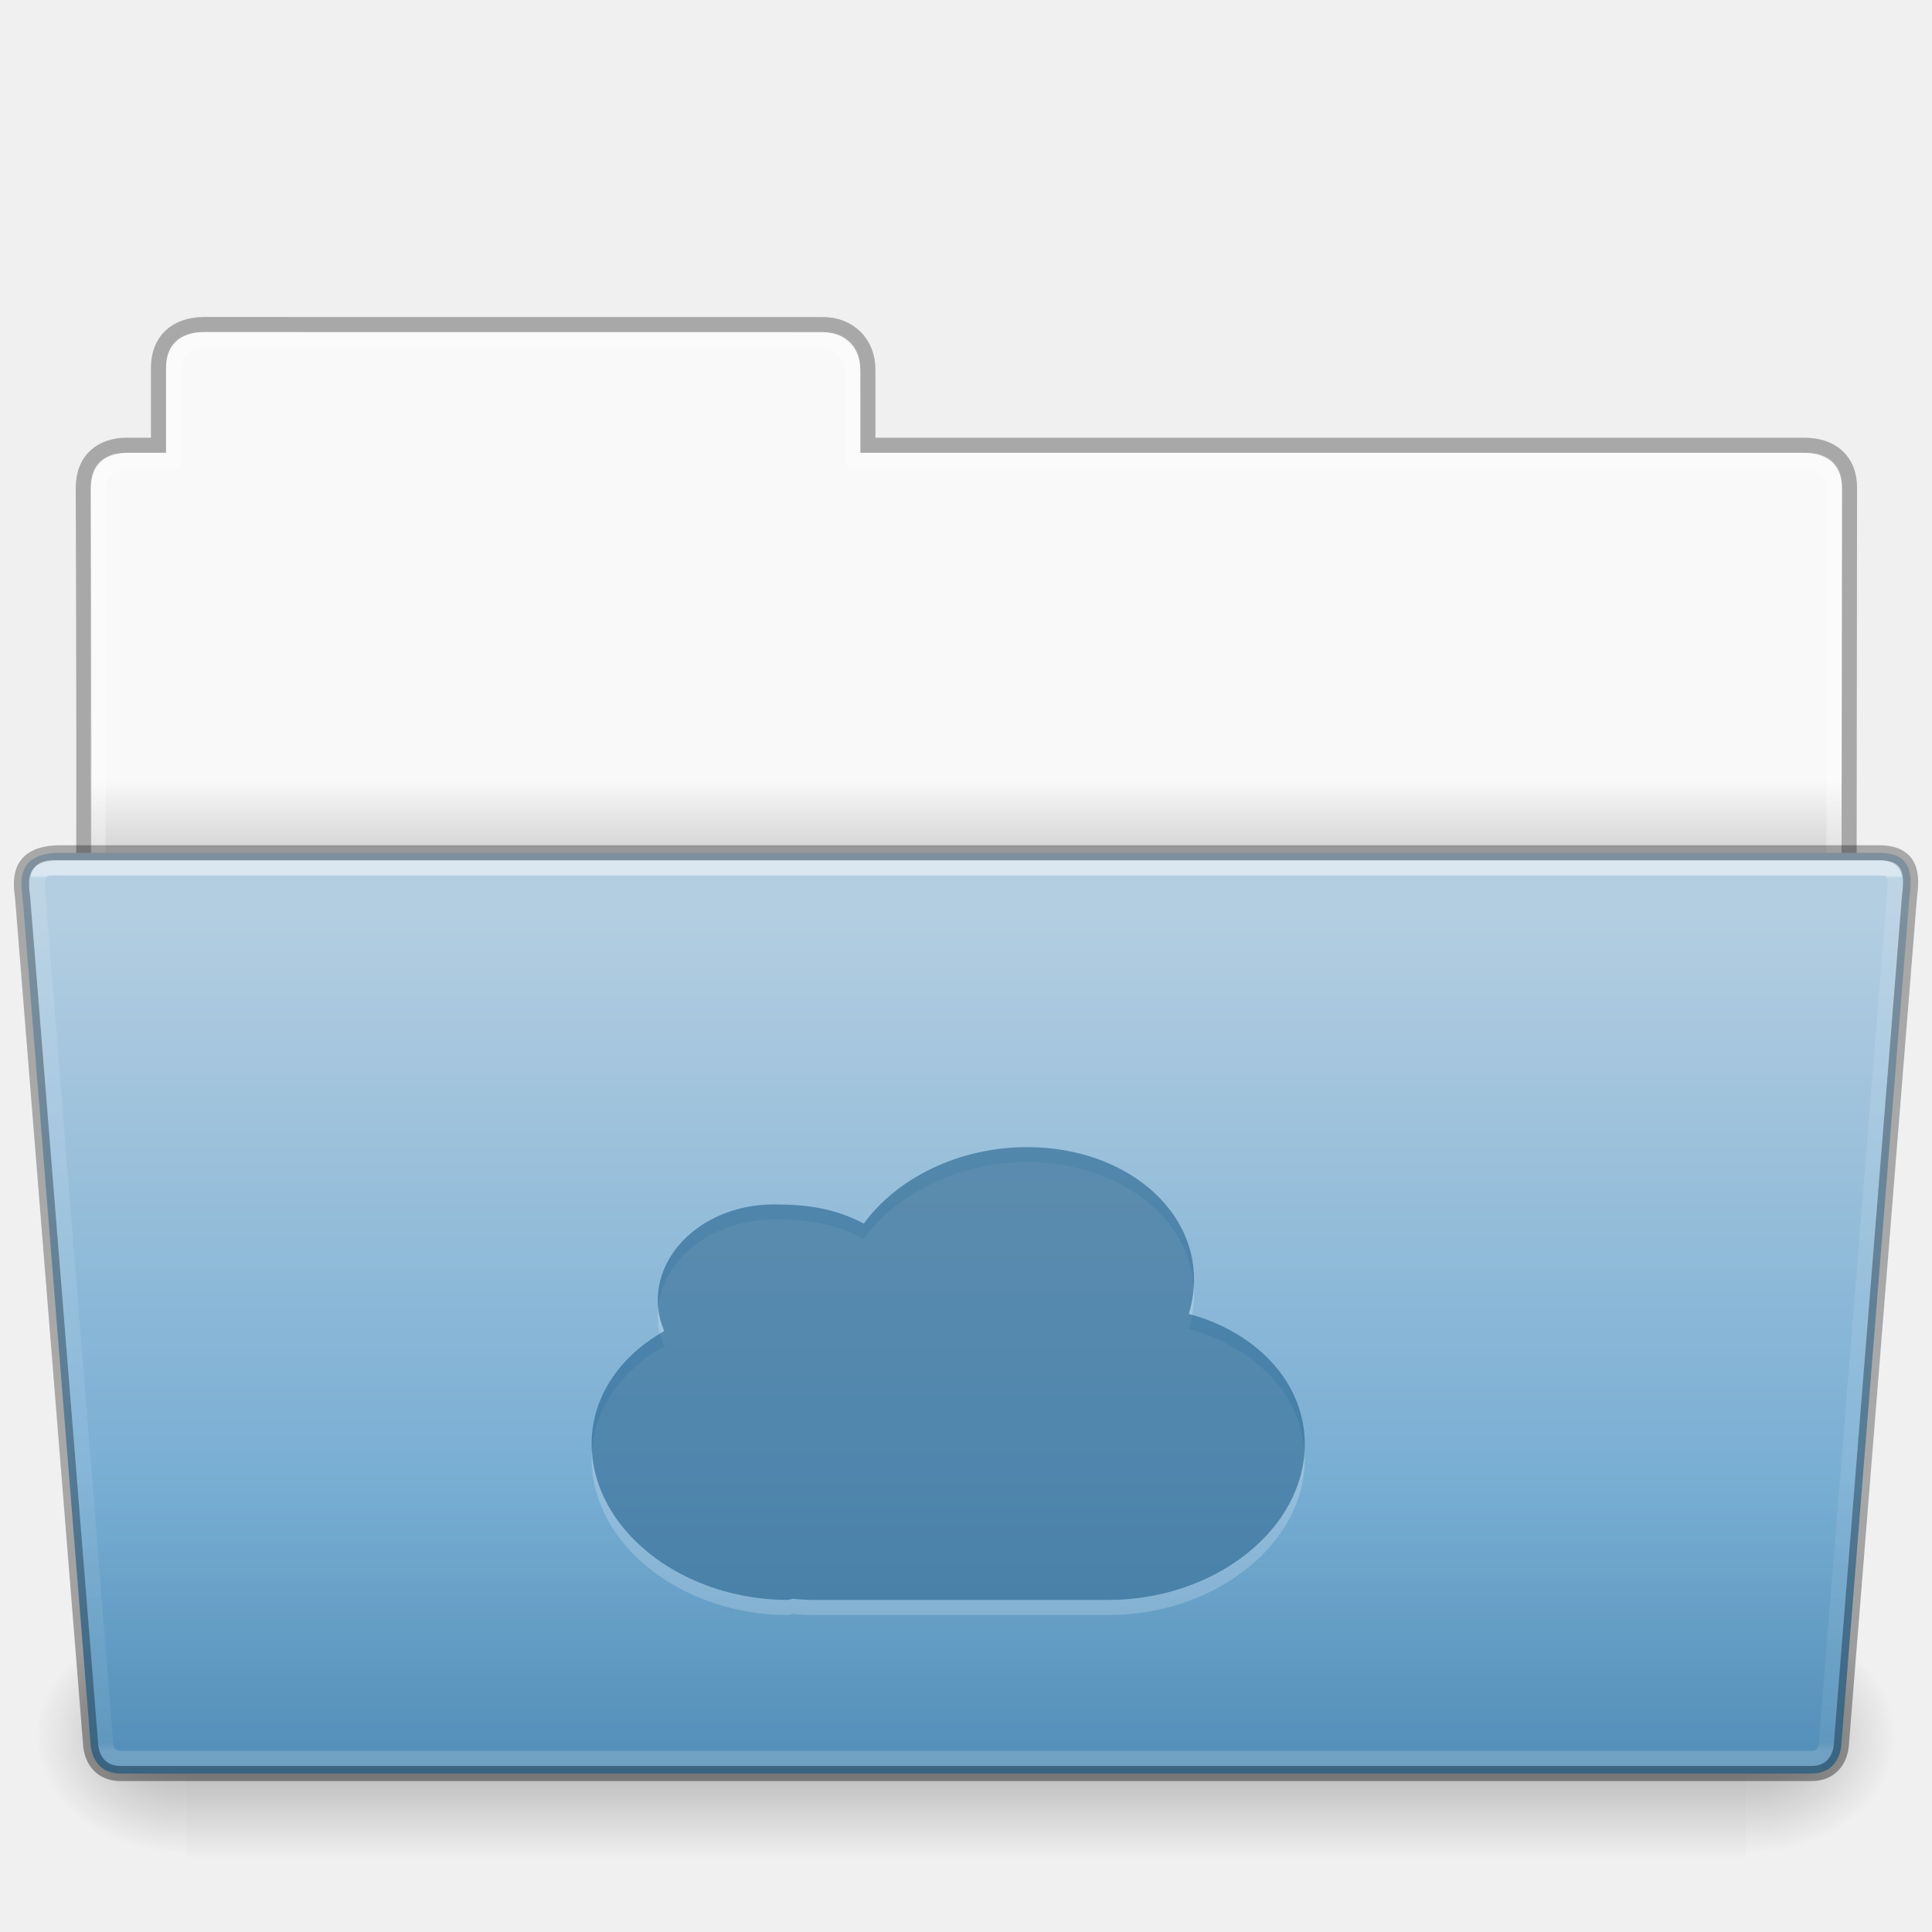
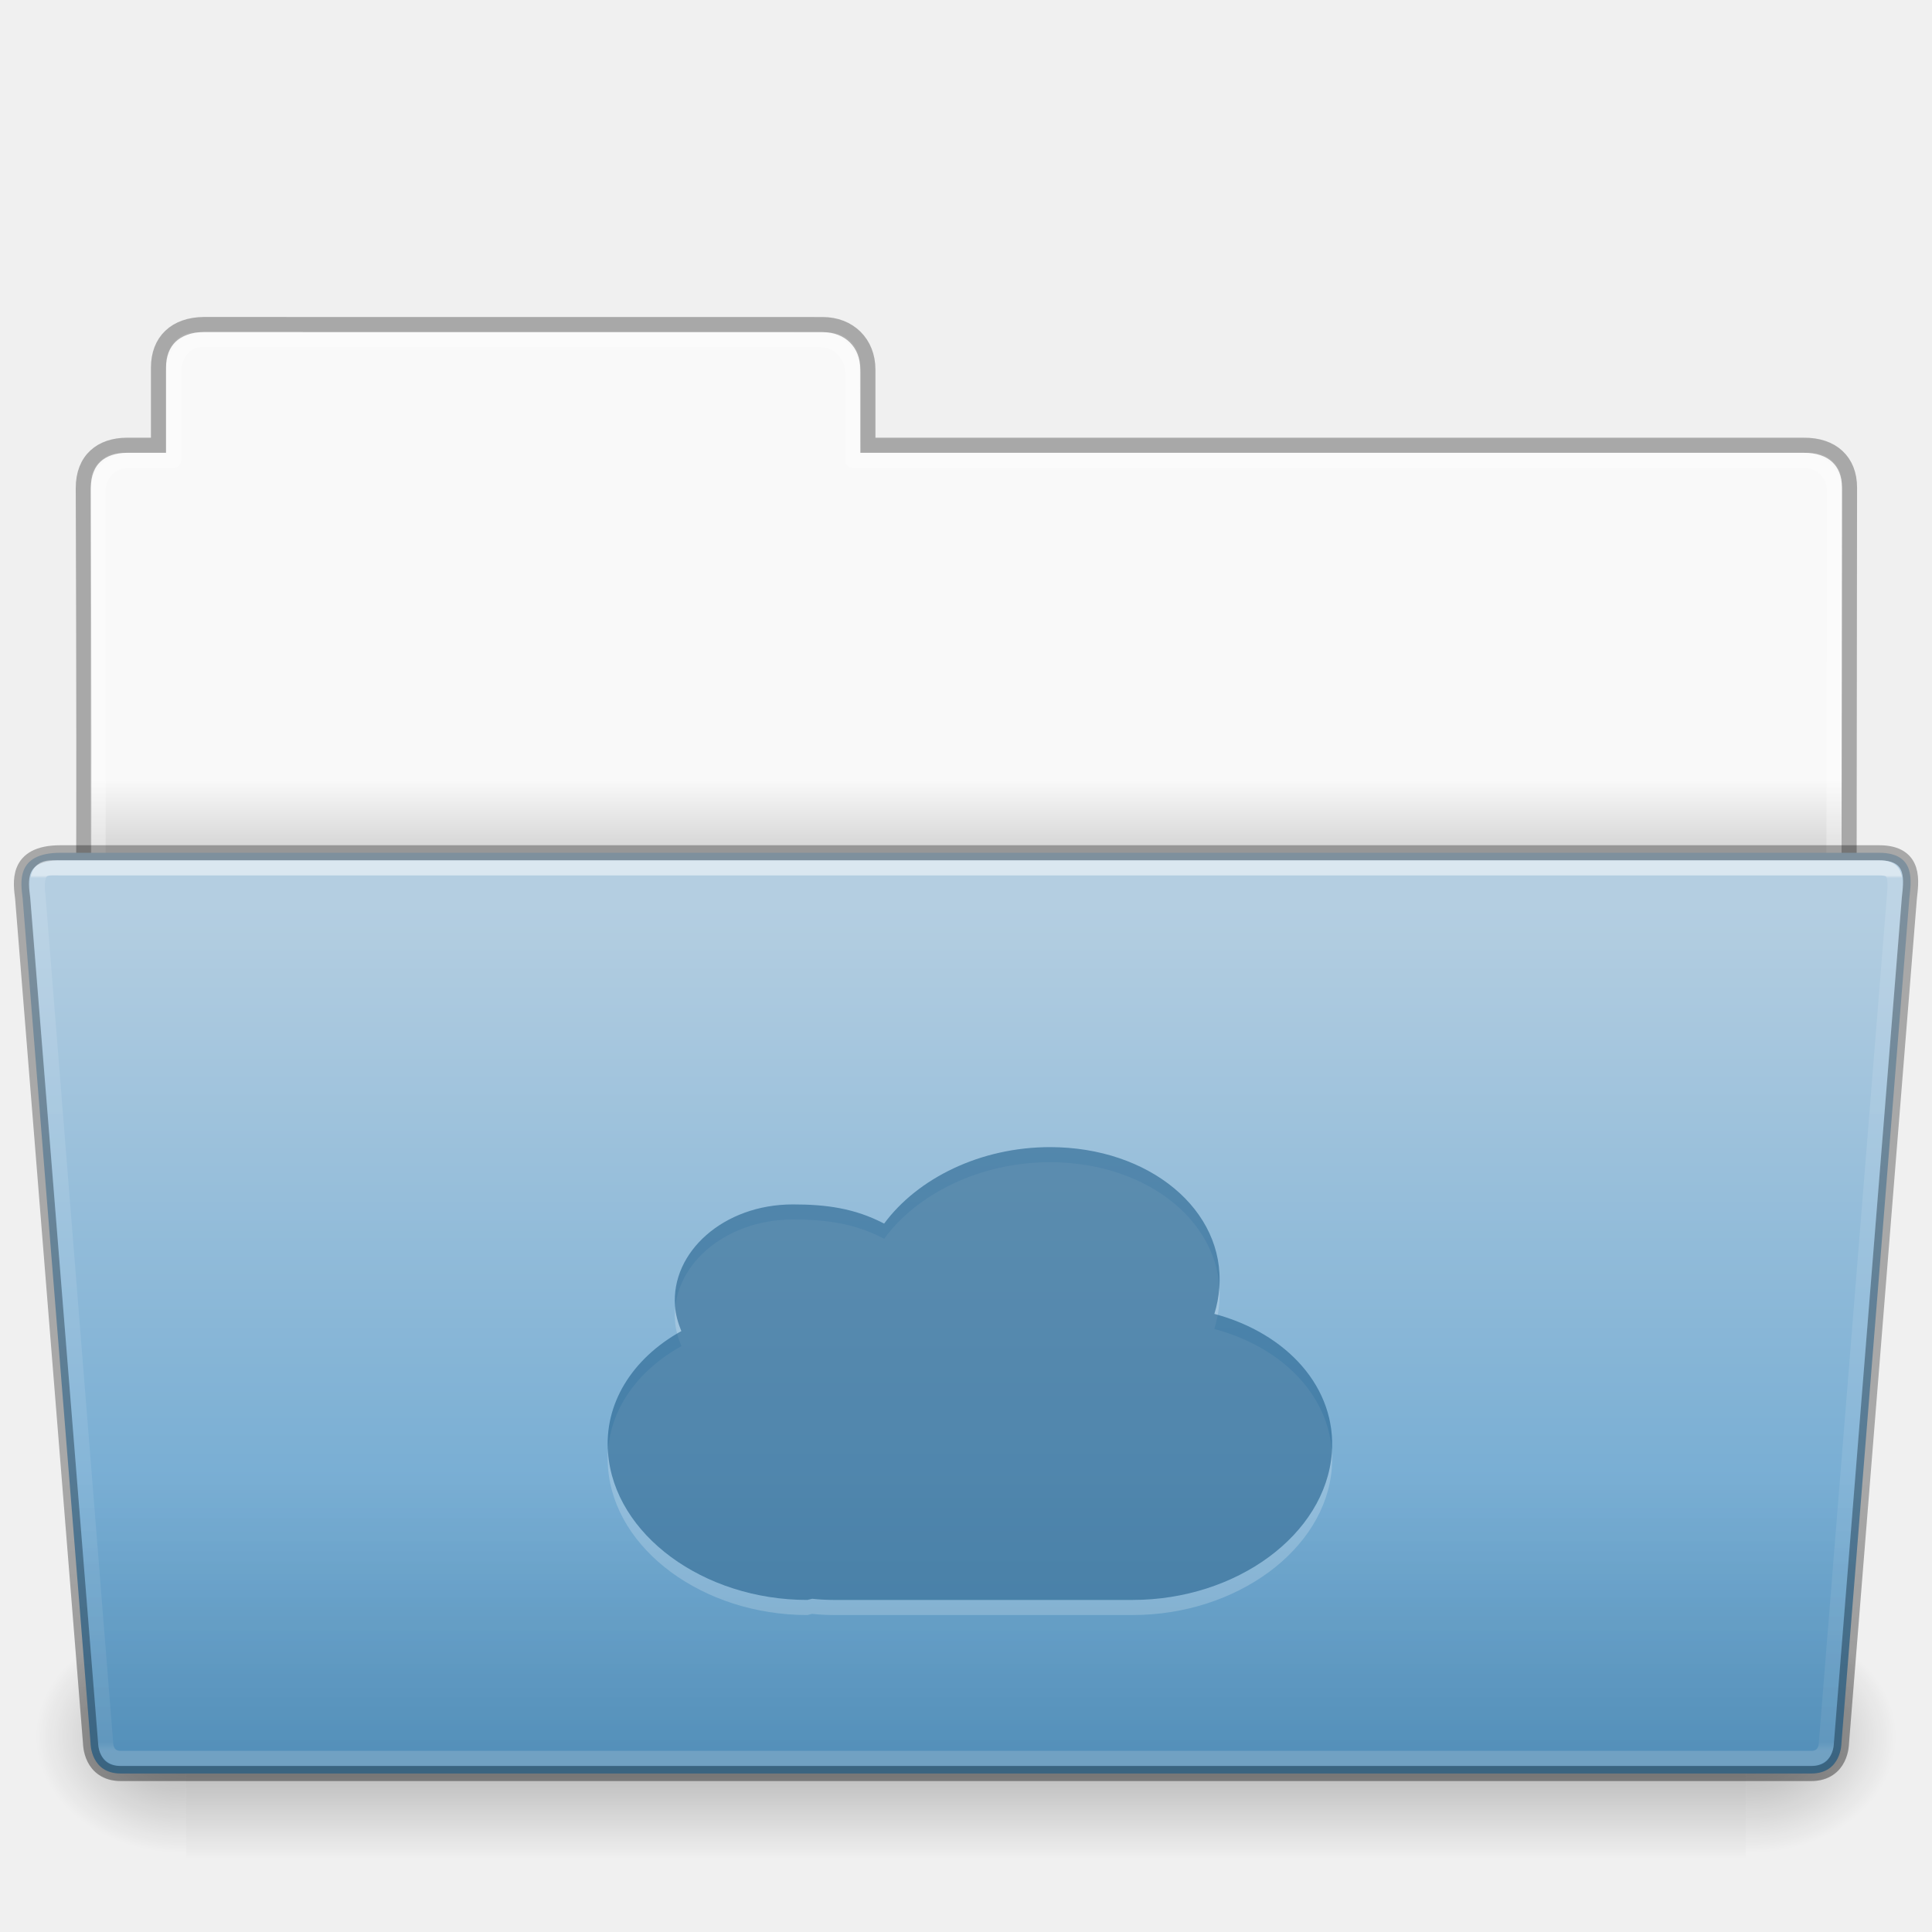
- <svg xmlns="http://www.w3.org/2000/svg" xmlns:xlink="http://www.w3.org/1999/xlink" width="128" viewBox="0 0 128 128" version="1.0" style="display:inline;enable-background:new" id="svg11300" height="128">
+ <svg xmlns="http://www.w3.org/2000/svg" xmlns:xlink="http://www.w3.org/1999/xlink" height="128" id="svg11300" style="display:inline;enable-background:new" version="1.0" viewBox="0 0 128 128" width="128">
  <defs id="defs3">
    <linearGradient id="linearGradient4712">
-       <stop style="stop-color:#000000;stop-opacity:1;" offset="0" id="stop4708" />
-       <stop style="stop-color:#000000;stop-opacity:0;" offset="1" id="stop4710" />
+       <stop id="stop4708" offset="0" style="stop-color:#000000;stop-opacity:1;" />
+       <stop id="stop4710" offset="1" style="stop-color:#000000;stop-opacity:0;" />
    </linearGradient>
    <linearGradient id="34542">
-       <stop style="stop-color:#ffffff;stop-opacity:1" offset="0" id="stop3456-4-9-38-1-8" />
-       <stop style="stop-color:#ffffff;stop-opacity:0.235" offset="0.003" id="stop3458-39-80-3-5-5" />
-       <stop style="stop-color:#ffffff;stop-opacity:0.157" offset="0.99" id="stop3460-7-0-2-4-2" />
-       <stop style="stop-color:#ffffff;stop-opacity:0.392" offset="1" id="stop3462-0-9-8-7-2" />
+       <stop id="stop3456-4-9-38-1-8" offset="0" style="stop-color:#ffffff;stop-opacity:1" />
+       <stop id="stop3458-39-80-3-5-5" offset="0.003" style="stop-color:#ffffff;stop-opacity:0.235" />
+       <stop id="stop3460-7-0-2-4-2" offset="0.99" style="stop-color:#ffffff;stop-opacity:0.157" />
+       <stop id="stop3462-0-9-8-7-2" offset="1" style="stop-color:#ffffff;stop-opacity:0.392" />
    </linearGradient>
    <linearGradient id="4632">
-       <stop style="stop-color:#b4cee1;stop-opacity:1" offset="0" id="stop4634-4-4-7-7-4" />
-       <stop style="stop-color:#5d9fcd;stop-opacity:1" offset="1" id="stop4636-3-1-5-1-3" />
+       <stop id="stop4634-4-4-7-7-4" offset="0" style="stop-color:#b4cee1;stop-opacity:1" />
+       <stop id="stop4636-3-1-5-1-3" offset="1" style="stop-color:#5d9fcd;stop-opacity:1" />
    </linearGradient>
    <linearGradient id="50485">
-       <stop style="stop-color:#000000;stop-opacity:0" offset="0" id="stop2667-18" />
-       <stop style="stop-color:#000000;stop-opacity:1" offset="0.5" id="stop2669-9" />
-       <stop style="stop-color:#000000;stop-opacity:0" offset="1" id="stop2671-33" />
+       <stop id="stop2667-18" offset="0" style="stop-color:#000000;stop-opacity:0" />
+       <stop id="stop2669-9" offset="0.5" style="stop-color:#000000;stop-opacity:1" />
+       <stop id="stop2671-33" offset="1" style="stop-color:#000000;stop-opacity:0" />
    </linearGradient>
    <linearGradient id="46464">
-       <stop style="stop-color:#f9f9f9;stop-opacity:1" offset="0" id="stop4648-8-0-3-6" />
-       <stop style="stop-color:#d8d8d8;stop-opacity:1" offset="1" id="stop4650-1-7-3-4" />
+       <stop id="stop4648-8-0-3-6" offset="0" style="stop-color:#f9f9f9;stop-opacity:1" />
+       <stop id="stop4650-1-7-3-4" offset="1" style="stop-color:#d8d8d8;stop-opacity:1" />
    </linearGradient>
    <linearGradient id="61299">
-       <stop style="stop-color:#000000;stop-opacity:0.498" offset="0" id="stop4661" />
-       <stop style="stop-color:#000000;stop-opacity:0" offset="1" id="stop4663" />
+       <stop id="stop4661" offset="0" style="stop-color:#000000;stop-opacity:0.498" />
+       <stop id="stop4663" offset="1" style="stop-color:#000000;stop-opacity:0" />
    </linearGradient>
-     <linearGradient y2="21.216" y1="19.664" x2="63.412" x1="63.412" id="linearGradient2470" xlink:href="#46464" gradientUnits="userSpaceOnUse" gradientTransform="matrix(2.761905,0,0,2.761905,137.0205,83.35571)" />
-     <linearGradient y2="609.505" y1="366.648" x2="302.857" x1="302.857" id="linearGradient2472" xlink:href="#50485" gradientUnits="userSpaceOnUse" gradientTransform="matrix(0.214004,0,0,0.06588235,266.6529,168.9944)" />
-     <radialGradient r="117.143" id="radialGradient2474" xlink:href="#linearGradient4712" gradientUnits="userSpaceOnUse" gradientTransform="matrix(0.08300137,0,0,0.06588235,345.645,168.9944)" fy="486.648" fx="605.714" cy="486.648" cx="605.714" />
-     <radialGradient r="117.143" id="radialGradient2476" xlink:href="#linearGradient4712" gradientUnits="userSpaceOnUse" gradientTransform="matrix(-0.08300135,0,0,0.06588235,342.355,168.9944)" fy="486.648" fx="605.714" cy="486.648" cx="605.714" />
-     <linearGradient y2="43.431" y1="-8.292" x2="36.414" x1="36.414" id="linearGradient2478" xlink:href="#4632" gradientUnits="userSpaceOnUse" gradientTransform="matrix(1.288881,0,0,1.0827,283.0669,154.9777)" />
-     <linearGradient y2="22.381" y1="-11.032" x2="27.335" x1="27.335" id="linearGradient2480" xlink:href="#34542" gradientUnits="userSpaceOnUse" gradientTransform="matrix(1.783712,0,0,1.735844,288.2415,163.1503)" />
-     <linearGradient y2="264" y1="292" x2="356" x1="356" id="linearGradient2482" xlink:href="#61299" gradientUnits="userSpaceOnUse" gradientTransform="translate(0,-80)" />
+     <linearGradient gradientTransform="matrix(2.761905,0,0,2.761905,137.0205,83.35571)" gradientUnits="userSpaceOnUse" xlink:href="#46464" id="linearGradient2347" x1="63.412" x2="63.412" y1="19.664" y2="21.216" />
+     <linearGradient gradientTransform="matrix(0.214004,0,0,0.06588235,266.6529,168.9944)" gradientUnits="userSpaceOnUse" xlink:href="#50485" id="linearGradient2349" x1="302.857" x2="302.857" y1="366.648" y2="609.505" />
+     <radialGradient cx="605.714" cy="486.648" fx="605.714" fy="486.648" gradientTransform="matrix(0.08300137,0,0,0.06588235,345.645,168.9944)" gradientUnits="userSpaceOnUse" xlink:href="#linearGradient4712" id="radialGradient2351" r="117.143" />
+     <radialGradient cx="605.714" cy="486.648" fx="605.714" fy="486.648" gradientTransform="matrix(-0.08300135,0,0,0.06588235,342.355,168.9944)" gradientUnits="userSpaceOnUse" xlink:href="#linearGradient4712" id="radialGradient2353" r="117.143" />
+     <linearGradient gradientTransform="matrix(1.288881,0,0,1.0827,283.0669,154.9777)" gradientUnits="userSpaceOnUse" xlink:href="#4632" id="linearGradient2355" x1="36.414" x2="36.414" y1="-8.292" y2="43.431" />
+     <linearGradient gradientTransform="matrix(1.783712,0,0,1.735844,288.2415,163.1503)" gradientUnits="userSpaceOnUse" xlink:href="#34542" id="linearGradient2357" x1="27.335" x2="27.335" y1="-11.032" y2="22.381" />
+     <linearGradient gradientTransform="translate(0,-80)" gradientUnits="userSpaceOnUse" xlink:href="#61299" id="linearGradient2359" x1="356" x2="356" y1="292" y2="264" />
  </defs>
-   <g transform="translate(-2624,-86.00006)" id="g153">
+   <g id="g153" transform="translate(-2624,-86.00006)">
    <g id="g13595">
-       <g transform="translate(2344)" id="use5588">
-         <path style="color:#000000;display:inline;overflow:visible;visibility:visible;fill:url(#linearGradient2470);fill-opacity:1;fill-rule:nonzero;stroke:none;stroke-width:1;marker:none;enable-background:accumulate" id="path2450" d="m 292.837,108.031 c -1.108,-9e-5 -1.837,1.074 -1.837,2.182 l -2e-5,5.787 h -3 c -1.108,0 -2,0.892 -2,2 V 149 h 116 l 0.036,-31 c 0.001,-1.108 -0.892,-2 -2,-2 L 337,116 l -0.05,-5.965 c -0.009,-1.108 -0.892,-2 -2,-2 z" />
-         <path style="color:#000000;display:inline;overflow:visible;visibility:visible;opacity:0.3;fill:none;stroke:#000000;stroke-width:1;stroke-linecap:butt;stroke-linejoin:miter;stroke-miterlimit:4;stroke-dasharray:none;stroke-dashoffset:0;stroke-opacity:1;marker:none;enable-background:accumulate" id="path2452" d="m 293.5,107.5 c -1.878,0.021 -3,1.096 -3,2.854 L 290.5,115.5 c -0.961,0 -1.477,-0.003 -2.104,0 -1.679,0.008 -2.878,0.945 -2.878,2.833 C 285.612,145.831 285.5,149.5 285.5,149.5 h 117 l 0.036,-31.195 c 0.002,-1.758 -1.158,-2.826 -3.036,-2.805 h -62 v -5.017 c 0,-1.758 -1.237,-2.979 -2.998,-2.979 L 293.5,107.5 Z" />
-         <path style="color:#000000;display:inline;overflow:visible;visibility:visible;opacity:0.3;fill:none;stroke:#ffffff;stroke-width:1;stroke-linecap:round;stroke-linejoin:round;stroke-miterlimit:4;stroke-dasharray:none;stroke-dashoffset:0;stroke-opacity:1;marker:none;enable-background:accumulate" id="path2454" d="m 293.337,108.5 c -1.108,-1e-4 -1.837,1.074 -1.837,2.182 l -2e-5,5.819 h -3 c -1.108,0 -2,0.892 -2,2 l 2e-5,30 h 115 l 0.036,-30 c 10e-4,-1.108 -0.892,-2 -2,-2 L 336.5,116.5 l 2e-5,-5.818 c 0,-1.108 -0.942,-2.178 -2.05,-2.178 z" />
-         <rect y="193.15" x="292.333" width="103.333" style="display:inline;overflow:visible;visibility:visible;opacity:0.3;fill:url(#linearGradient2472);fill-opacity:1;fill-rule:nonzero;stroke:none;stroke-width:0.997;marker:none" id="rect2456" height="16" />
-         <path style="display:inline;overflow:visible;visibility:visible;opacity:0.3;fill:url(#radialGradient2474);fill-opacity:1;fill-rule:nonzero;stroke:none;stroke-width:0.997;marker:none" id="path2458" d="m 395.667,193.151 c 0,0 0,15.999 0,15.999 4.274,0.03 10.333,-3.585 10.333,-8.001 0,-4.416 -4.77,-7.999 -10.333,-7.999 z" />
-         <path style="display:inline;overflow:visible;visibility:visible;opacity:0.3;fill:url(#radialGradient2476);fill-opacity:1;fill-rule:nonzero;stroke:none;stroke-width:0.997;marker:none" id="path2460" d="m 292.333,193.151 c 0,0 0,15.999 0,15.999 C 288.059,209.18 282,205.565 282,201.149 c 0,-4.416 4.77,-7.999 10.333,-7.999 z" />
-         <path style="color:#000000;display:inline;overflow:visible;visibility:visible;fill:url(#linearGradient2478);fill-opacity:1;fill-rule:nonzero;stroke:#000000;stroke-width:1;stroke-miterlimit:4;stroke-dasharray:none;stroke-opacity:0.302;marker:none;enable-background:accumulate" id="path2462" d="m 281.5,145.5 4.5,56 c 0,0 0,2 2,2 H 399.999 C 402,203.5 402,201.5 402,201.5 l 4.5,-56 c 0.097,-0.999 0.5,-3 -2,-3 H 284 c -3,0 -2.614,2.023 -2.5,3 z" />
-         <path style="color:#000000;display:inline;overflow:visible;visibility:visible;opacity:0.5;fill:none;stroke:url(#linearGradient2480);stroke-width:1;stroke-linecap:round;stroke-linejoin:miter;stroke-miterlimit:4;stroke-dasharray:none;stroke-dashoffset:0;stroke-opacity:1;marker:none;enable-background:accumulate" id="path2464" d="M 282.539,145.641 287,201.5 c 0,0 0,1 1,1 h 112 c 1,0 1,-1 1,-1 l 4.5,-56 c 0.154,-1.595 0,-2 -1,-2 H 284.041 c -1.041,0 -1.81,-0.225 -1.503,2.141 z" />
-         <path style="color:#000000;font-style:normal;font-variant:normal;font-weight:normal;font-stretch:normal;font-size:medium;line-height:normal;font-family:sans-serif;font-variant-ligatures:normal;font-variant-position:normal;font-variant-caps:normal;font-variant-numeric:normal;font-variant-alternates:normal;font-feature-settings:normal;text-indent:0;text-align:start;text-decoration:none;text-decoration-line:none;text-decoration-style:solid;text-decoration-color:#000000;letter-spacing:normal;word-spacing:normal;text-transform:none;writing-mode:lr-tb;direction:ltr;text-orientation:mixed;dominant-baseline:auto;baseline-shift:baseline;text-anchor:start;white-space:normal;shape-padding:0;clip-rule:nonzero;display:inline;overflow:visible;visibility:visible;opacity:0.3;isolation:auto;mix-blend-mode:normal;color-interpolation:sRGB;color-interpolation-filters:linearRGB;solid-color:#000000;solid-opacity:1;vector-effect:none;fill:url(#linearGradient2482);fill-opacity:1;fill-rule:nonzero;stroke:none;stroke-width:1;stroke-linecap:butt;stroke-linejoin:miter;stroke-miterlimit:4;stroke-dasharray:none;stroke-dashoffset:0;stroke-opacity:1;marker:none;color-rendering:auto;image-rendering:auto;shape-rendering:auto;text-rendering:auto;enable-background:accumulate" id="path2466" d="m 284,142 c -0.806,0 -1.428,0.135 -1.908,0.391 -0.48,0.256 -0.8,0.643 -0.971,1.049 -0.341,0.811 -0.171,1.655 -0.117,2.119 l 4.498,55.982 -0.002,-0.041 c 0,0 -0.007,0.603 0.303,1.223 C 286.112,203.342 286.833,204 288,204 h 112 c 1.167,0 1.888,-0.656 2.197,-1.275 C 402.507,202.105 402.5,201.5 402.5,201.5 l -0.002,0.041 4.5,-55.992 v -0.006 c 0.046,-0.466 0.204,-1.279 -0.049,-2.07 -0.127,-0.397 -0.38,-0.792 -0.795,-1.062 C 405.739,142.14 405.192,142 404.5,142 Z" />
+       <g id="use5588" transform="translate(2344)">
+         <path d="m 292.837,108.031 c -1.108,-9e-5 -1.837,1.074 -1.837,2.182 l -2e-5,5.787 h -3 c -1.108,0 -2,0.892 -2,2 V 149 h 116 l 0.036,-31 c 0.001,-1.108 -0.892,-2 -2,-2 L 337,116 l -0.05,-5.965 c -0.009,-1.108 -0.892,-2 -2,-2 z" id="path2327" style="color:#000000;display:inline;overflow:visible;visibility:visible;fill:url(#linearGradient2347);fill-opacity:1;fill-rule:nonzero;stroke:none;stroke-width:1;marker:none;enable-background:accumulate" />
+         <path d="m 293.5,107.5 c -1.878,0.021 -3,1.096 -3,2.854 L 290.5,115.5 c -0.961,0 -1.477,-0.003 -2.104,0 -1.679,0.008 -2.878,0.945 -2.878,2.833 C 285.612,145.831 285.5,149.5 285.5,149.5 h 117 l 0.036,-31.195 c 0.002,-1.758 -1.158,-2.826 -3.036,-2.805 h -62 v -5.017 c 0,-1.758 -1.237,-2.979 -2.998,-2.979 L 293.5,107.5 Z" id="path2329" style="color:#000000;display:inline;overflow:visible;visibility:visible;opacity:0.3;fill:none;stroke:#000000;stroke-width:1;stroke-linecap:butt;stroke-linejoin:miter;stroke-miterlimit:4;stroke-dasharray:none;stroke-dashoffset:0;stroke-opacity:1;marker:none;enable-background:accumulate" />
+         <path d="m 293.337,108.5 c -1.108,-1e-4 -1.837,1.074 -1.837,2.182 l -2e-5,5.819 h -3 c -1.108,0 -2,0.892 -2,2 l 2e-5,30 h 115 l 0.036,-30 c 10e-4,-1.108 -0.892,-2 -2,-2 L 336.5,116.5 l 2e-5,-5.818 c 0,-1.108 -0.942,-2.178 -2.05,-2.178 z" id="path2331" style="color:#000000;display:inline;overflow:visible;visibility:visible;opacity:0.3;fill:none;stroke:#ffffff;stroke-width:1;stroke-linecap:round;stroke-linejoin:round;stroke-miterlimit:4;stroke-dasharray:none;stroke-dashoffset:0;stroke-opacity:1;marker:none;enable-background:accumulate" />
+         <rect height="16" id="rect2333" style="display:inline;overflow:visible;visibility:visible;opacity:0.3;fill:url(#linearGradient2349);fill-opacity:1;fill-rule:nonzero;stroke:none;stroke-width:0.997;marker:none" width="103.333" x="292.333" y="193.15" />
+         <path d="m 395.667,193.151 c 0,0 0,15.999 0,15.999 4.274,0.03 10.333,-3.585 10.333,-8.001 0,-4.416 -4.77,-7.999 -10.333,-7.999 z" id="path2335" style="display:inline;overflow:visible;visibility:visible;opacity:0.3;fill:url(#radialGradient2351);fill-opacity:1;fill-rule:nonzero;stroke:none;stroke-width:0.997;marker:none" />
+         <path d="m 292.333,193.151 c 0,0 0,15.999 0,15.999 C 288.059,209.18 282,205.565 282,201.149 c 0,-4.416 4.77,-7.999 10.333,-7.999 z" id="path2337" style="display:inline;overflow:visible;visibility:visible;opacity:0.3;fill:url(#radialGradient2353);fill-opacity:1;fill-rule:nonzero;stroke:none;stroke-width:0.997;marker:none" />
+         <path d="m 281.5,145.5 4.5,56 c 0,0 0,2 2,2 H 399.999 C 402,203.5 402,201.5 402,201.5 l 4.5,-56 c 0.097,-0.999 0.5,-3 -2,-3 H 284 c -3,0 -2.614,2.023 -2.5,3 z" id="path2339" style="color:#000000;display:inline;overflow:visible;visibility:visible;fill:url(#linearGradient2355);fill-opacity:1;fill-rule:nonzero;stroke:#000000;stroke-width:1;stroke-miterlimit:4;stroke-dasharray:none;stroke-opacity:0.302;marker:none;enable-background:accumulate" />
+         <path d="M 282.539,145.641 287,201.5 c 0,0 0,1 1,1 h 112 c 1,0 1,-1 1,-1 l 4.5,-56 c 0.154,-1.595 0,-2 -1,-2 H 284.041 c -1.041,0 -1.81,-0.225 -1.503,2.141 z" id="path2341" style="color:#000000;display:inline;overflow:visible;visibility:visible;opacity:0.5;fill:none;stroke:url(#linearGradient2357);stroke-width:1;stroke-linecap:round;stroke-linejoin:miter;stroke-miterlimit:4;stroke-dasharray:none;stroke-dashoffset:0;stroke-opacity:1;marker:none;enable-background:accumulate" />
+         <path d="m 284,142 c -0.806,0 -1.428,0.135 -1.908,0.391 -0.48,0.256 -0.8,0.643 -0.971,1.049 -0.341,0.811 -0.171,1.655 -0.117,2.119 l 4.498,55.982 -0.002,-0.041 c 0,0 -0.007,0.603 0.303,1.223 C 286.112,203.342 286.833,204 288,204 h 112 c 1.167,0 1.888,-0.656 2.197,-1.275 C 402.507,202.105 402.5,201.5 402.5,201.5 l -0.002,0.041 4.5,-55.992 v -0.006 c 0.046,-0.466 0.204,-1.279 -0.049,-2.07 -0.127,-0.397 -0.38,-0.792 -0.795,-1.062 C 405.739,142.14 405.192,142 404.5,142 Z" id="path2343" style="color:#000000;font-style:normal;font-variant:normal;font-weight:normal;font-stretch:normal;font-size:medium;line-height:normal;font-family:sans-serif;font-variant-ligatures:normal;font-variant-position:normal;font-variant-caps:normal;font-variant-numeric:normal;font-variant-alternates:normal;font-feature-settings:normal;text-indent:0;text-align:start;text-decoration:none;text-decoration-line:none;text-decoration-style:solid;text-decoration-color:#000000;letter-spacing:normal;word-spacing:normal;text-transform:none;writing-mode:lr-tb;direction:ltr;text-orientation:mixed;dominant-baseline:auto;baseline-shift:baseline;text-anchor:start;white-space:normal;shape-padding:0;clip-rule:nonzero;display:inline;overflow:visible;visibility:visible;opacity:0.3;isolation:auto;mix-blend-mode:normal;color-interpolation:sRGB;color-interpolation-filters:linearRGB;solid-color:#000000;solid-opacity:1;vector-effect:none;fill:url(#linearGradient2359);fill-opacity:1;fill-rule:nonzero;stroke:none;stroke-width:1;stroke-linecap:butt;stroke-linejoin:miter;stroke-miterlimit:4;stroke-dasharray:none;stroke-dashoffset:0;stroke-opacity:1;marker:none;color-rendering:auto;image-rendering:auto;shape-rendering:auto;text-rendering:auto;enable-background:accumulate" />
      </g>
-       <path style="color:#000000;display:inline;overflow:visible;opacity:0.2;vector-effect:none;fill:#ffffff;fill-opacity:1;stroke:none;stroke-width:1.82;stroke-linecap:butt;stroke-linejoin:miter;stroke-miterlimit:4;stroke-dasharray:none;stroke-dashoffset:0;stroke-opacity:1;marker:none;enable-background:new" id="path13589" d="m 2692.051,163 c -4.548,0 -8.641,2.067 -10.822,5.067 -1.923,-1.024 -3.807,-1.273 -5.959,-1.271 -4.515,0 -7.95,3.161 -7.678,6.744 0.044,0.571 0.198,1.119 0.412,1.648 -3.26,1.84 -5.047,4.863 -4.779,8.082 0.41,5.389 6.205,9.73 12.994,9.73 0.11,-0.024 0.208,-0.052 0.316,-0.077 0.441,0.046 0.903,0.077 1.404,0.077 h 19.488 c 6.789,0 12.586,-4.341 12.996,-9.73 0.327,-4.303 -2.898,-7.932 -7.66,-9.221 0.174,-0.559 0.277,-1.135 0.322,-1.725 C 2703.477,167.175 2698.537,163 2692.051,163 Z" />
-       <path style="color:#000000;display:inline;overflow:visible;opacity:0.55;vector-effect:none;fill:#175785;fill-opacity:1;stroke:none;stroke-width:1.82;stroke-linecap:butt;stroke-linejoin:miter;stroke-miterlimit:4;stroke-dasharray:none;stroke-dashoffset:0;stroke-opacity:1;marker:none;enable-background:new" id="path13567" d="m 2692.051,162 c -4.548,0 -8.641,2.067 -10.822,5.067 -1.923,-1.024 -3.807,-1.273 -5.959,-1.271 -4.515,0 -7.95,3.161 -7.678,6.744 0.044,0.571 0.198,1.119 0.412,1.648 -3.26,1.84 -5.047,4.863 -4.779,8.082 0.41,5.389 6.205,9.73 12.994,9.73 0.11,-0.024 0.208,-0.052 0.316,-0.077 0.441,0.046 0.903,0.077 1.404,0.077 h 19.488 c 6.789,0 12.586,-4.341 12.996,-9.73 0.327,-4.303 -2.898,-7.932 -7.66,-9.221 0.174,-0.559 0.277,-1.135 0.322,-1.725 C 2703.477,166.175 2698.537,162 2692.051,162 Z" />
+       <path d="m 2693.57,163 c -4.62,0 -8.779,2.067 -10.994,5.067 -1.954,-1.024 -3.868,-1.273 -6.054,-1.271 -4.587,0 -8.077,3.161 -7.8,6.744 0.045,0.571 0.201,1.119 0.419,1.648 -3.312,1.84 -5.128,4.863 -4.855,8.082 0.416,5.389 6.304,9.73 13.201,9.73 0.112,-0.024 0.211,-0.052 0.321,-0.077 0.448,0.046 0.918,0.077 1.427,0.077 h 19.798 c 6.897,0 12.787,-4.341 13.203,-9.73 0.332,-4.303 -2.944,-7.932 -7.782,-9.221 0.177,-0.559 0.282,-1.135 0.327,-1.725 C 2705.179,167.175 2700.16,163 2693.57,163 Z" id="path13589" style="color:#000000;display:inline;overflow:visible;opacity:0.2;vector-effect:none;fill:#ffffff;fill-opacity:1;stroke:none;stroke-width:1.82;stroke-linecap:butt;stroke-linejoin:miter;stroke-miterlimit:4;stroke-dasharray:none;stroke-dashoffset:0;stroke-opacity:1;marker:none;enable-background:new" />
+       <path d="m 2693.57,162 c -4.62,0 -8.779,2.067 -10.994,5.067 -1.954,-1.024 -3.868,-1.273 -6.054,-1.271 -4.587,0 -8.077,3.161 -7.8,6.744 0.045,0.571 0.201,1.119 0.419,1.648 -3.312,1.84 -5.128,4.863 -4.855,8.082 0.416,5.389 6.304,9.73 13.201,9.73 0.112,-0.024 0.211,-0.052 0.321,-0.077 0.448,0.046 0.918,0.077 1.427,0.077 h 19.798 c 6.897,0 12.787,-4.341 13.203,-9.73 0.332,-4.303 -2.944,-7.932 -7.782,-9.221 0.177,-0.559 0.282,-1.135 0.327,-1.725 C 2705.179,166.175 2700.16,162 2693.57,162 Z" id="path13567" style="color:#000000;display:inline;overflow:visible;opacity:0.55;vector-effect:none;fill:#175785;fill-opacity:1;stroke:none;stroke-width:1.82;stroke-linecap:butt;stroke-linejoin:miter;stroke-miterlimit:4;stroke-dasharray:none;stroke-dashoffset:0;stroke-opacity:1;marker:none;enable-background:new" />
    </g>
  </g>
</svg>
